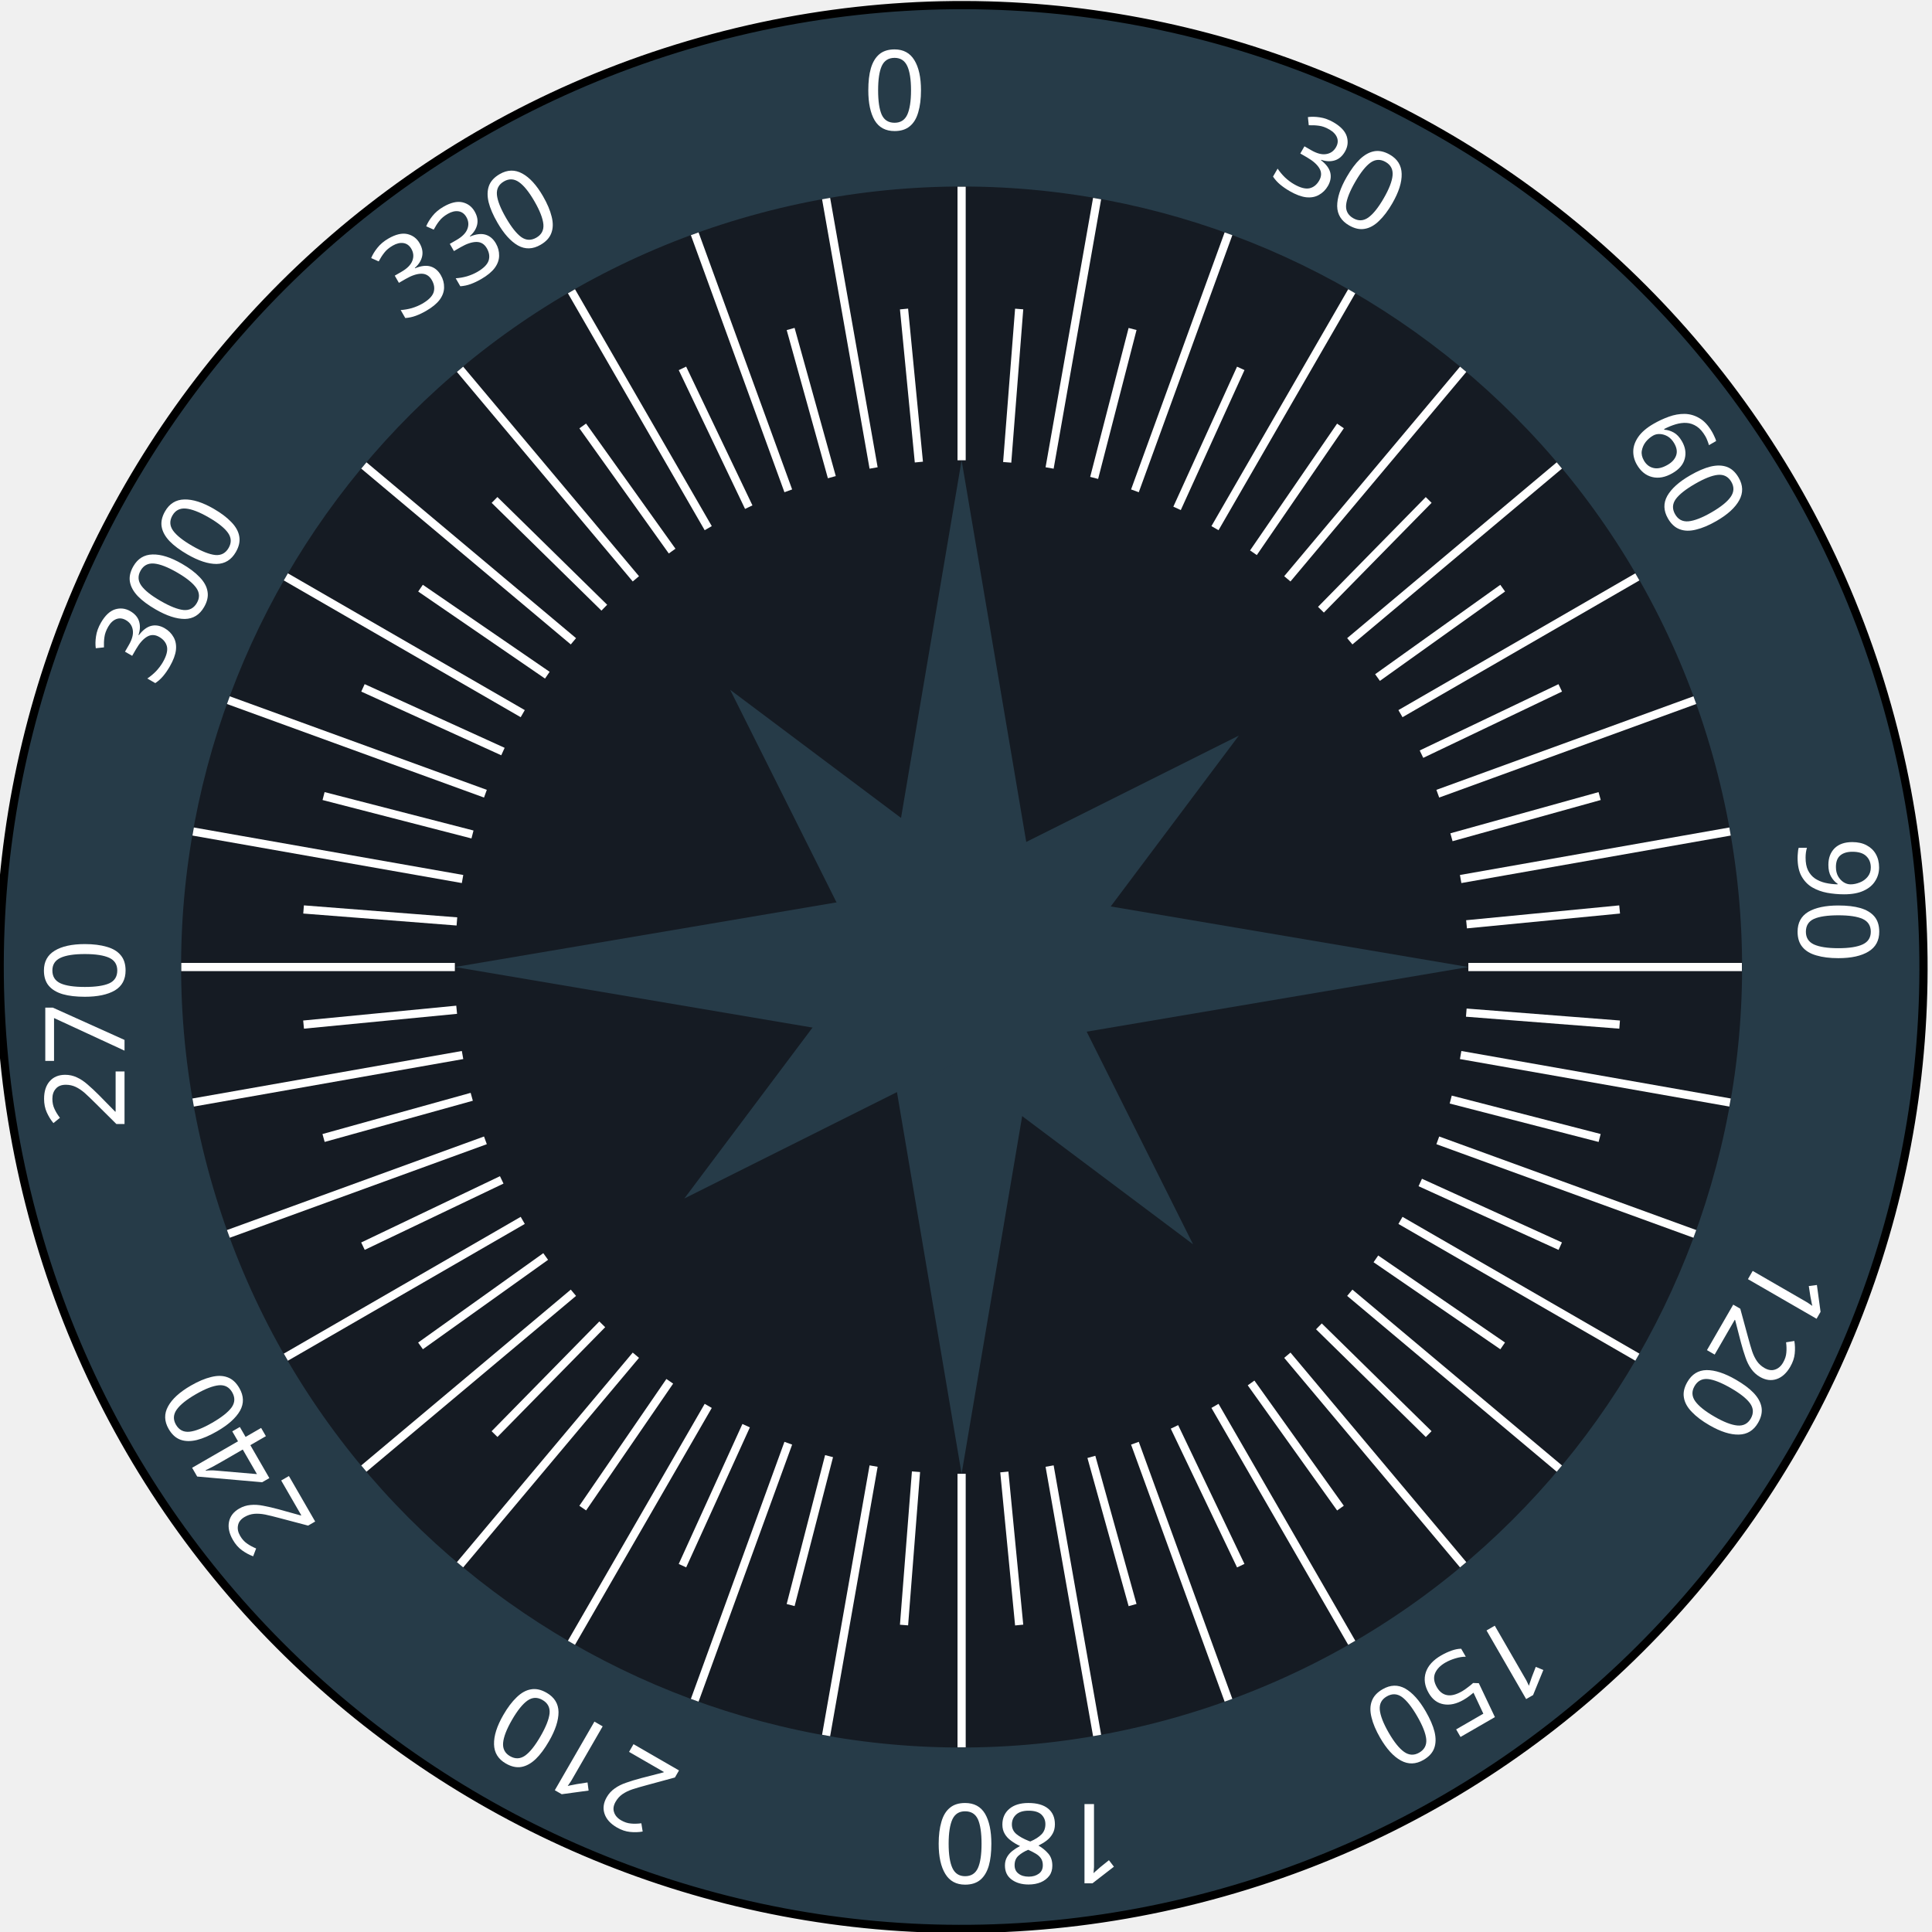
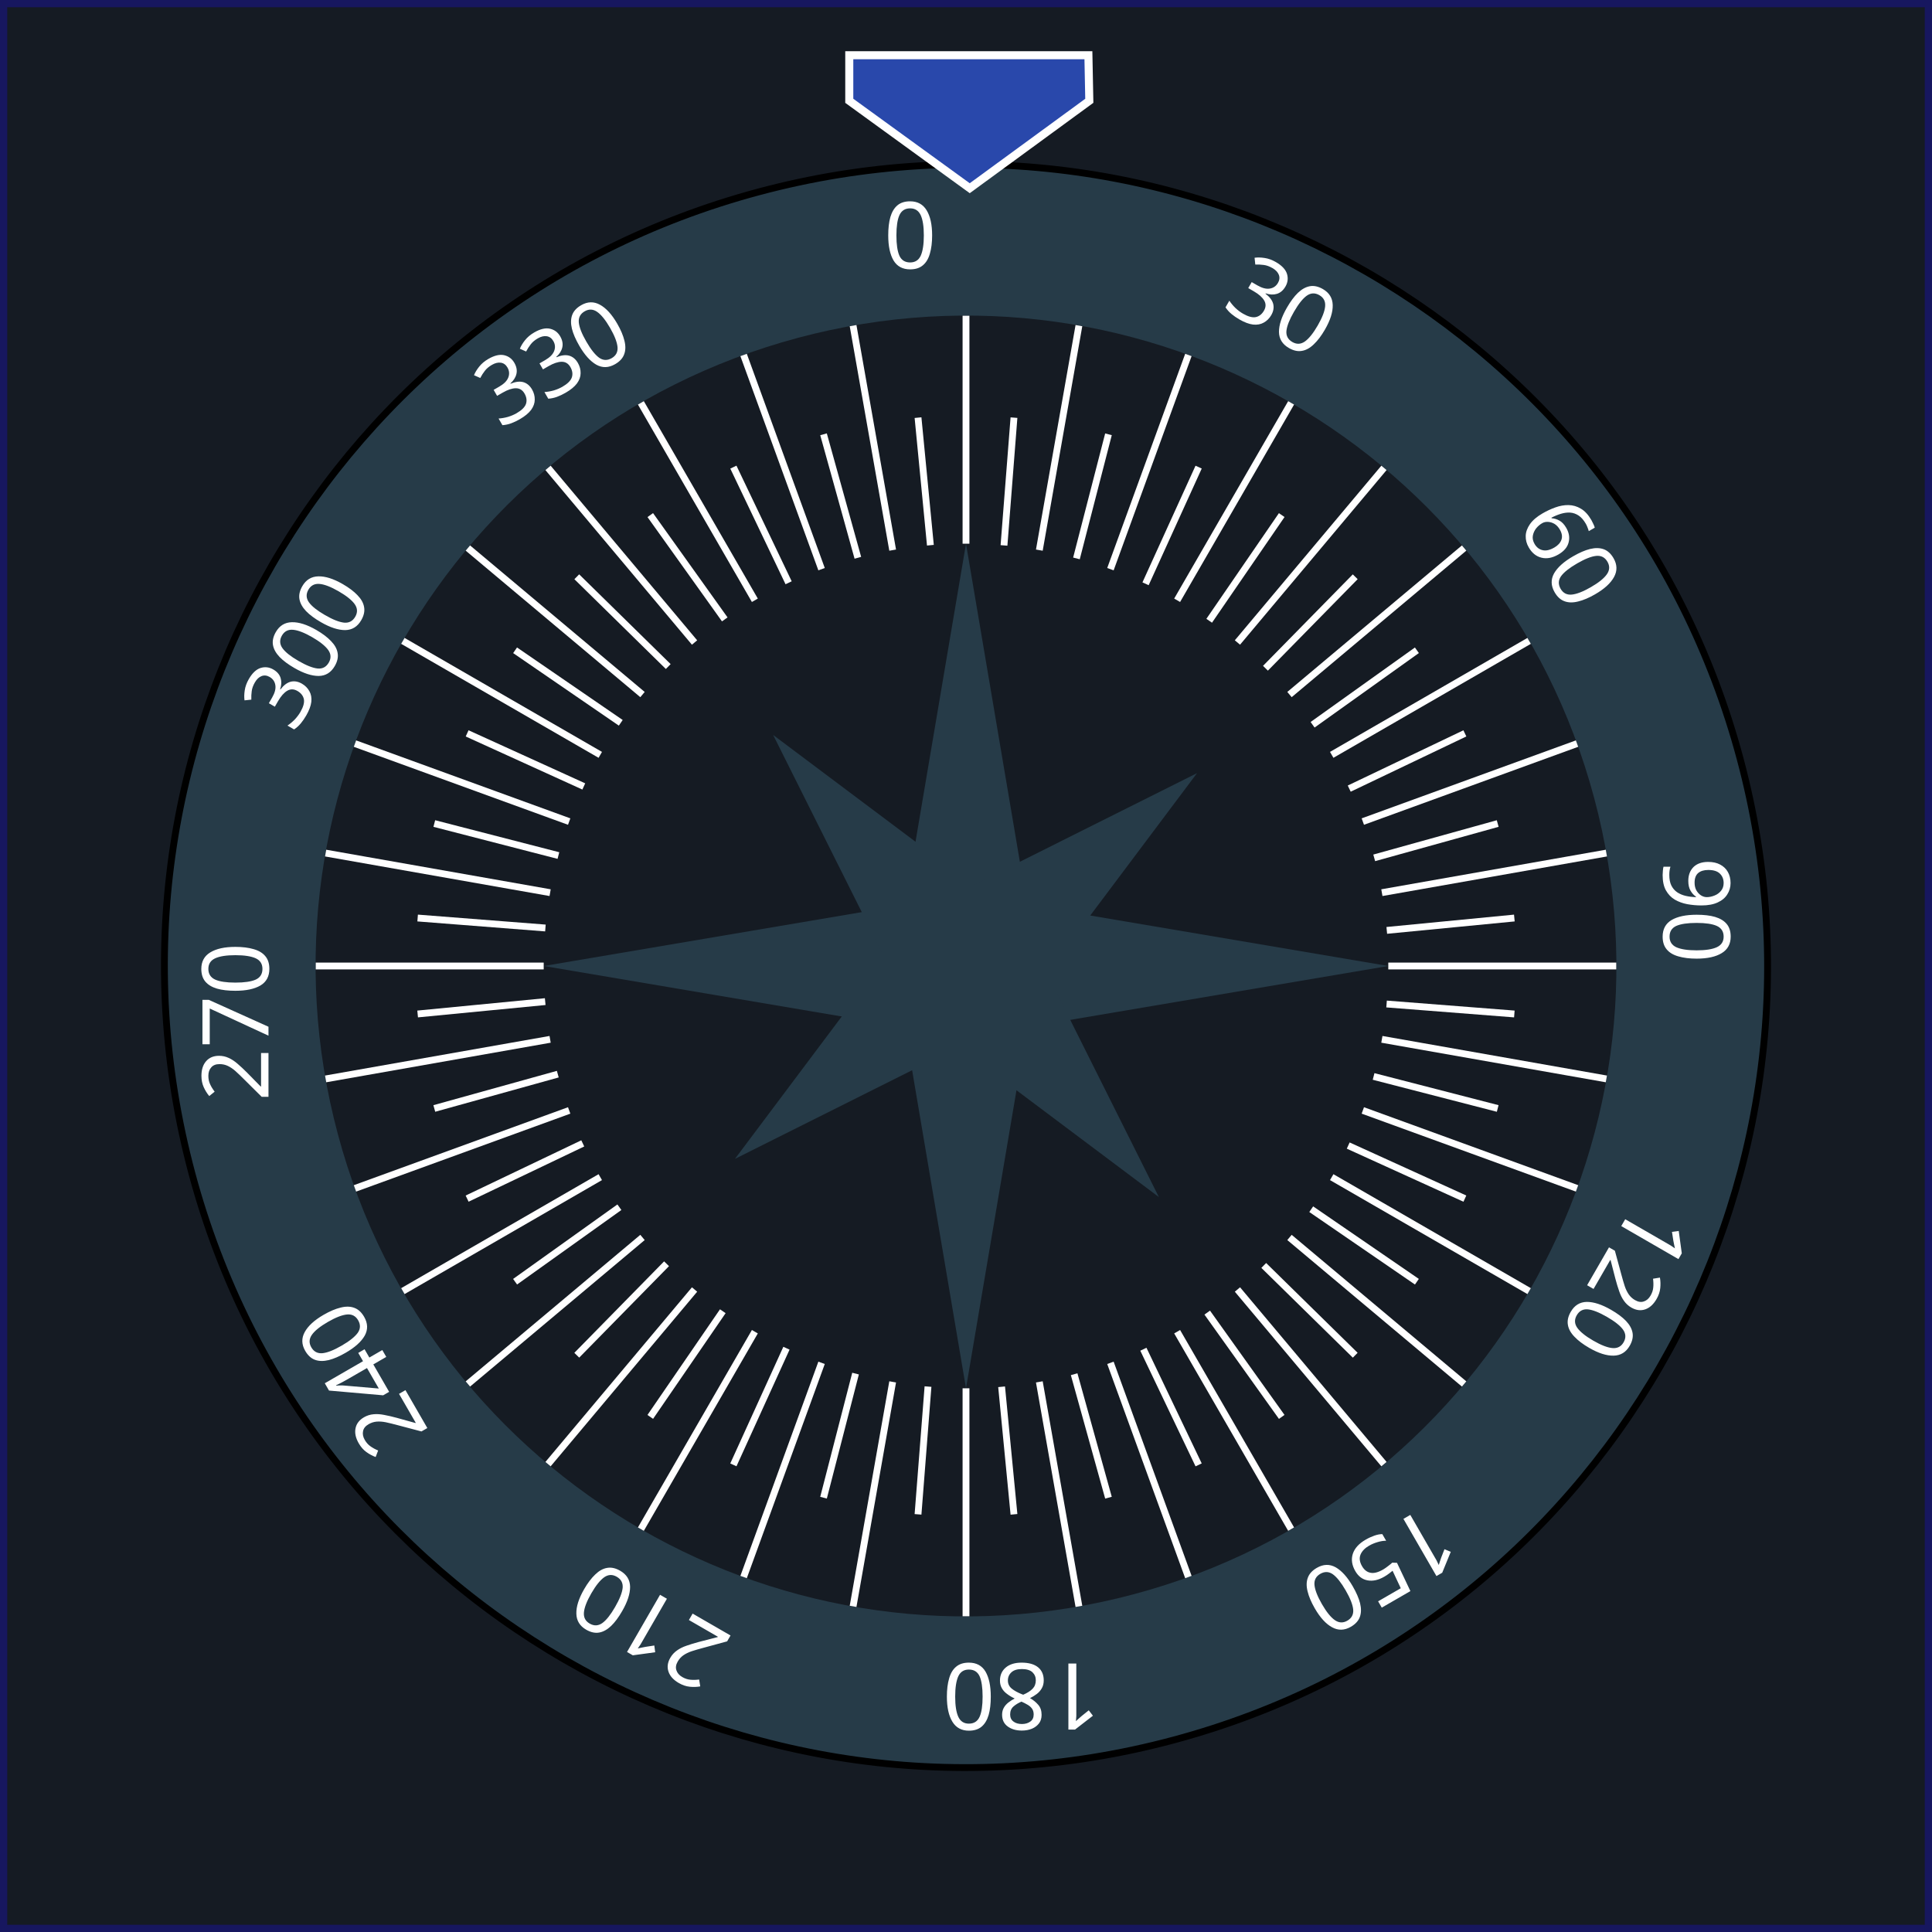
- <svg xmlns="http://www.w3.org/2000/svg" width="200" height="200" viewBox="0 0 200 200" id="svg2" version="1.1">
+ <svg xmlns="http://www.w3.org/2000/svg" width="240" height="240" viewBox="0 0 240 240" id="svg2" version="1.1">
  <defs id="defs4" />
-   <g id="layer1" transform="translate(0,-852.3622)">
-     <circle transform="matrix(0.9659258,-0.2588191,0.2588191,0.9659258,0,0)" style="opacity:1;fill:#263b48;fill-opacity:1;stroke:#000000;stroke-width:0.848;stroke-miterlimit:4;stroke-dasharray:none;stroke-opacity:1" id="circle4866" cx="-150.364" cy="945.777" r="99.552" />
-     <circle r="80.777" cy="945.777" cx="-150.364" id="use4585" style="opacity:1;fill:#151b23;fill-opacity:1;stroke:none;stroke-width:3.08;stroke-miterlimit:4;stroke-dasharray:none;stroke-opacity:1" transform="matrix(0.9659258,-0.2588191,0.2588191,0.9659258,0,0)" />
-     <circle style="opacity:1;fill:#151b23;fill-opacity:1;stroke:none;stroke-width:2;stroke-miterlimit:4;stroke-dasharray:none;stroke-opacity:1" id="path4530-9" cx="99.545" cy="952.468" r="52.458" />
-     <path style="fill:none;fill-rule:evenodd;stroke:#ffffff;stroke-width:0.848px;stroke-linecap:butt;stroke-linejoin:miter;stroke-opacity:1" d="m 99.545,871.692 -3e-5,28.318" id="path4637" />
-     <path id="path4639" d="m 113.572,872.919 -4.917,27.888" style="fill:none;fill-rule:evenodd;stroke:#ffffff;stroke-width:0.848px;stroke-linecap:butt;stroke-linejoin:miter;stroke-opacity:1" />
-     <path id="path4641" d="m 127.172,876.563 -9.685,26.61" style="fill:none;fill-rule:evenodd;stroke:#ffffff;stroke-width:0.848px;stroke-linecap:butt;stroke-linejoin:miter;stroke-opacity:1" />
-     <path style="fill:none;fill-rule:evenodd;stroke:#ffffff;stroke-width:0.848px;stroke-linecap:butt;stroke-linejoin:miter;stroke-opacity:1" d="m 139.933,882.514 -14.159,24.524" id="path4643" />
-     <path id="path4645" d="m 151.467,890.59 -18.203,21.693" style="fill:none;fill-rule:evenodd;stroke:#ffffff;stroke-width:0.848px;stroke-linecap:butt;stroke-linejoin:miter;stroke-opacity:1" />
-     <path style="fill:none;fill-rule:evenodd;stroke:#ffffff;stroke-width:0.848px;stroke-linecap:butt;stroke-linejoin:miter;stroke-opacity:1" d="M 161.423,900.546 139.73,918.748" id="path4647" />
-     <path style="fill:none;fill-rule:evenodd;stroke:#ffffff;stroke-width:0.848px;stroke-linecap:butt;stroke-linejoin:miter;stroke-opacity:1" d="m 169.499,912.08 -24.524,14.159" id="path4649" />
-     <path id="path4651" d="m 175.45,924.841 -26.61,9.685" style="fill:none;fill-rule:evenodd;stroke:#ffffff;stroke-width:0.848px;stroke-linecap:butt;stroke-linejoin:miter;stroke-opacity:1" />
-     <path style="fill:none;fill-rule:evenodd;stroke:#ffffff;stroke-width:0.848px;stroke-linecap:butt;stroke-linejoin:miter;stroke-opacity:1" d="m 179.094,938.441 -27.888,4.917" id="path4653" />
-     <path id="path4655" d="m 180.321,952.468 -28.318,-3e-5" style="fill:none;fill-rule:evenodd;stroke:#ffffff;stroke-width:0.848px;stroke-linecap:butt;stroke-linejoin:miter;stroke-opacity:1" />
-     <path style="fill:none;fill-rule:evenodd;stroke:#ffffff;stroke-width:0.848px;stroke-linecap:butt;stroke-linejoin:miter;stroke-opacity:1" d="m 179.094,966.495 -27.888,-4.917" id="path4657" />
-     <path style="fill:none;fill-rule:evenodd;stroke:#ffffff;stroke-width:0.848px;stroke-linecap:butt;stroke-linejoin:miter;stroke-opacity:1" d="m 175.45,980.095 -26.61,-9.685" id="path4659" />
-     <path id="path4661" d="M 169.499,992.856 144.975,978.697" style="fill:none;fill-rule:evenodd;stroke:#ffffff;stroke-width:0.848px;stroke-linecap:butt;stroke-linejoin:miter;stroke-opacity:1" />
-     <path style="fill:none;fill-rule:evenodd;stroke:#ffffff;stroke-width:0.848px;stroke-linecap:butt;stroke-linejoin:miter;stroke-opacity:1" d="M 161.423,1004.39 139.73,986.188" id="path4663" />
-     <path id="path4665" d="M 151.467,1014.347 133.265,992.654" style="fill:none;fill-rule:evenodd;stroke:#ffffff;stroke-width:0.848px;stroke-linecap:butt;stroke-linejoin:miter;stroke-opacity:1" />
-     <path id="path4667" d="M 139.933,1022.423 125.774,997.898" style="fill:none;fill-rule:evenodd;stroke:#ffffff;stroke-width:0.848px;stroke-linecap:butt;stroke-linejoin:miter;stroke-opacity:1" />
-     <path style="fill:none;fill-rule:evenodd;stroke:#ffffff;stroke-width:0.848px;stroke-linecap:butt;stroke-linejoin:miter;stroke-opacity:1" d="m 127.172,1028.373 -9.685,-26.61" id="path4669" />
-     <path id="path4671" d="m 113.572,1032.017 -4.917,-27.888" style="fill:none;fill-rule:evenodd;stroke:#ffffff;stroke-width:0.848px;stroke-linecap:butt;stroke-linejoin:miter;stroke-opacity:1" />
-     <path id="path4673" d="m 99.545,1033.245 3e-5,-28.318" style="fill:none;fill-rule:evenodd;stroke:#ffffff;stroke-width:0.848px;stroke-linecap:butt;stroke-linejoin:miter;stroke-opacity:1" />
-     <path style="fill:none;fill-rule:evenodd;stroke:#ffffff;stroke-width:0.848px;stroke-linecap:butt;stroke-linejoin:miter;stroke-opacity:1" d="m 85.518,1032.018 4.917,-27.888" id="path4675" />
-     <path style="fill:none;fill-rule:evenodd;stroke:#ffffff;stroke-width:0.848px;stroke-linecap:butt;stroke-linejoin:miter;stroke-opacity:1" d="m 71.918,1028.373 9.685,-26.61" id="path4677" />
-     <path id="path4679" d="M 59.157,1022.423 73.316,997.899" style="fill:none;fill-rule:evenodd;stroke:#ffffff;stroke-width:0.848px;stroke-linecap:butt;stroke-linejoin:miter;stroke-opacity:1" />
-     <path style="fill:none;fill-rule:evenodd;stroke:#ffffff;stroke-width:0.848px;stroke-linecap:butt;stroke-linejoin:miter;stroke-opacity:1" d="M 47.623,1014.347 65.825,992.654" id="path4681" />
-     <path id="path4683" d="M 37.666,1004.39 59.359,986.188" style="fill:none;fill-rule:evenodd;stroke:#ffffff;stroke-width:0.848px;stroke-linecap:butt;stroke-linejoin:miter;stroke-opacity:1" />
-     <path id="path4685" d="M 29.59,992.856 54.114,978.697" style="fill:none;fill-rule:evenodd;stroke:#ffffff;stroke-width:0.848px;stroke-linecap:butt;stroke-linejoin:miter;stroke-opacity:1" />
-     <path style="fill:none;fill-rule:evenodd;stroke:#ffffff;stroke-width:0.848px;stroke-linecap:butt;stroke-linejoin:miter;stroke-opacity:1" d="m 23.64,980.095 26.61,-9.685" id="path4687" />
-     <path id="path4689" d="m 19.995,966.495 27.888,-4.917" style="fill:none;fill-rule:evenodd;stroke:#ffffff;stroke-width:0.848px;stroke-linecap:butt;stroke-linejoin:miter;stroke-opacity:1" />
-     <path style="fill:none;fill-rule:evenodd;stroke:#ffffff;stroke-width:0.848px;stroke-linecap:butt;stroke-linejoin:miter;stroke-opacity:1" d="m 18.768,952.468 28.318,2e-5" id="path4691" />
-     <path id="path4693" d="m 19.995,938.441 27.888,4.917" style="fill:none;fill-rule:evenodd;stroke:#ffffff;stroke-width:0.848px;stroke-linecap:butt;stroke-linejoin:miter;stroke-opacity:1" />
-     <path id="path4695" d="m 23.64,924.841 26.61,9.685" style="fill:none;fill-rule:evenodd;stroke:#ffffff;stroke-width:0.848px;stroke-linecap:butt;stroke-linejoin:miter;stroke-opacity:1" />
-     <path style="fill:none;fill-rule:evenodd;stroke:#ffffff;stroke-width:0.848px;stroke-linecap:butt;stroke-linejoin:miter;stroke-opacity:1" d="m 29.59,912.08 24.524,14.159" id="path4697" />
-     <path id="path4699" d="M 37.666,900.546 59.359,918.749" style="fill:none;fill-rule:evenodd;stroke:#ffffff;stroke-width:0.848px;stroke-linecap:butt;stroke-linejoin:miter;stroke-opacity:1" />
-     <path style="fill:none;fill-rule:evenodd;stroke:#ffffff;stroke-width:0.848px;stroke-linecap:butt;stroke-linejoin:miter;stroke-opacity:1" d="m 47.623,890.59 18.202,21.693" id="path4701" />
-     <path style="fill:none;fill-rule:evenodd;stroke:#ffffff;stroke-width:0.848px;stroke-linecap:butt;stroke-linejoin:miter;stroke-opacity:1" d="m 59.157,882.514 14.159,24.524" id="path4703" />
-     <path id="path4705" d="m 71.918,876.563 9.685,26.61" style="fill:none;fill-rule:evenodd;stroke:#ffffff;stroke-width:0.848px;stroke-linecap:butt;stroke-linejoin:miter;stroke-opacity:1" />
-     <path style="fill:none;fill-rule:evenodd;stroke:#ffffff;stroke-width:0.848px;stroke-linecap:butt;stroke-linejoin:miter;stroke-opacity:1" d="m 85.518,872.919 4.917,27.888" id="path4707" />
-     <path style="fill:none;fill-rule:evenodd;stroke:#ffffff;stroke-width:0.848px;stroke-linecap:butt;stroke-linejoin:miter;stroke-opacity:1" d="m 105.504,884.35 -1.239,15.873" id="path4711" />
-     <path id="path4713" d="m 117.243,886.419 -3.977,15.416" style="fill:none;fill-rule:evenodd;stroke:#ffffff;stroke-width:0.848px;stroke-linecap:butt;stroke-linejoin:miter;stroke-opacity:1" />
-     <path id="path4715" d="m 128.443,890.496 -6.593,14.492" style="fill:none;fill-rule:evenodd;stroke:#ffffff;stroke-width:0.848px;stroke-linecap:butt;stroke-linejoin:miter;stroke-opacity:1" />
-     <path style="fill:none;fill-rule:evenodd;stroke:#ffffff;stroke-width:0.848px;stroke-linecap:butt;stroke-linejoin:miter;stroke-opacity:1" d="m 138.765,896.456 -9.01,13.127" id="path4717" />
-     <path id="path4719" d="m 147.896,904.117 -11.152,11.363" style="fill:none;fill-rule:evenodd;stroke:#ffffff;stroke-width:0.848px;stroke-linecap:butt;stroke-linejoin:miter;stroke-opacity:1" />
-     <path style="fill:none;fill-rule:evenodd;stroke:#ffffff;stroke-width:0.848px;stroke-linecap:butt;stroke-linejoin:miter;stroke-opacity:1" d="m 155.557,913.248 -12.956,9.254" id="path4721" />
-     <path style="fill:none;fill-rule:evenodd;stroke:#ffffff;stroke-width:0.848px;stroke-linecap:butt;stroke-linejoin:miter;stroke-opacity:1" d="m 161.517,923.57 -14.366,6.863" id="path4723" />
-     <path id="path4725" d="m 165.594,934.77 -15.339,4.264" style="fill:none;fill-rule:evenodd;stroke:#ffffff;stroke-width:0.848px;stroke-linecap:butt;stroke-linejoin:miter;stroke-opacity:1" />
-     <path style="fill:none;fill-rule:evenodd;stroke:#ffffff;stroke-width:0.848px;stroke-linecap:butt;stroke-linejoin:miter;stroke-opacity:1" d="m 167.663,946.509 -15.847,1.536" id="path4727" />
-     <path id="path4729" d="m 167.663,958.428 -15.873,-1.239" style="fill:none;fill-rule:evenodd;stroke:#ffffff;stroke-width:0.848px;stroke-linecap:butt;stroke-linejoin:miter;stroke-opacity:1" />
-     <path style="fill:none;fill-rule:evenodd;stroke:#ffffff;stroke-width:0.848px;stroke-linecap:butt;stroke-linejoin:miter;stroke-opacity:1" d="m 165.594,970.166 -15.416,-3.977" id="path4731" />
-     <path style="fill:none;fill-rule:evenodd;stroke:#ffffff;stroke-width:0.848px;stroke-linecap:butt;stroke-linejoin:miter;stroke-opacity:1" d="M 161.517,981.366 147.025,974.773" id="path4733" />
-     <path id="path4735" d="M 155.557,991.689 142.431,982.679" style="fill:none;fill-rule:evenodd;stroke:#ffffff;stroke-width:0.848px;stroke-linecap:butt;stroke-linejoin:miter;stroke-opacity:1" />
-     <path style="fill:none;fill-rule:evenodd;stroke:#ffffff;stroke-width:0.848px;stroke-linecap:butt;stroke-linejoin:miter;stroke-opacity:1" d="M 147.896,1000.819 136.533,989.667" id="path4737" />
-     <path id="path4739" d="m 138.765,1008.481 -9.254,-12.956" style="fill:none;fill-rule:evenodd;stroke:#ffffff;stroke-width:0.848px;stroke-linecap:butt;stroke-linejoin:miter;stroke-opacity:1" />
-     <path id="path4741" d="m 128.443,1014.44 -6.863,-14.366" style="fill:none;fill-rule:evenodd;stroke:#ffffff;stroke-width:0.848px;stroke-linecap:butt;stroke-linejoin:miter;stroke-opacity:1" />
-     <path style="fill:none;fill-rule:evenodd;stroke:#ffffff;stroke-width:0.848px;stroke-linecap:butt;stroke-linejoin:miter;stroke-opacity:1" d="m 117.243,1018.517 -4.264,-15.339" id="path4743" />
-     <path id="path4745" d="m 105.504,1020.587 -1.536,-15.847" style="fill:none;fill-rule:evenodd;stroke:#ffffff;stroke-width:0.848px;stroke-linecap:butt;stroke-linejoin:miter;stroke-opacity:1" />
-     <path id="path4747" d="m 93.585,1020.587 1.239,-15.873" style="fill:none;fill-rule:evenodd;stroke:#ffffff;stroke-width:0.848px;stroke-linecap:butt;stroke-linejoin:miter;stroke-opacity:1" />
-     <path style="fill:none;fill-rule:evenodd;stroke:#ffffff;stroke-width:0.848px;stroke-linecap:butt;stroke-linejoin:miter;stroke-opacity:1" d="m 81.847,1018.517 3.977,-15.416" id="path4749" />
-     <path style="fill:none;fill-rule:evenodd;stroke:#ffffff;stroke-width:0.848px;stroke-linecap:butt;stroke-linejoin:miter;stroke-opacity:1" d="m 70.647,1014.44 6.593,-14.492" id="path4751" />
-     <path id="path4753" d="m 60.324,1008.481 9.01,-13.127" style="fill:none;fill-rule:evenodd;stroke:#ffffff;stroke-width:0.848px;stroke-linecap:butt;stroke-linejoin:miter;stroke-opacity:1" />
-     <path style="fill:none;fill-rule:evenodd;stroke:#ffffff;stroke-width:0.848px;stroke-linecap:butt;stroke-linejoin:miter;stroke-opacity:1" d="M 51.194,1000.819 62.346,989.456" id="path4755" />
-     <path id="path4757" d="m 43.532,991.689 12.956,-9.254" style="fill:none;fill-rule:evenodd;stroke:#ffffff;stroke-width:0.848px;stroke-linecap:butt;stroke-linejoin:miter;stroke-opacity:1" />
-     <path id="path4759" d="m 37.573,981.366 14.366,-6.863" style="fill:none;fill-rule:evenodd;stroke:#ffffff;stroke-width:0.848px;stroke-linecap:butt;stroke-linejoin:miter;stroke-opacity:1" />
-     <path style="fill:none;fill-rule:evenodd;stroke:#ffffff;stroke-width:0.848px;stroke-linecap:butt;stroke-linejoin:miter;stroke-opacity:1" d="M 33.496,970.166 48.835,965.902" id="path4761" />
-     <path id="path4763" d="m 31.426,958.428 15.847,-1.536" style="fill:none;fill-rule:evenodd;stroke:#ffffff;stroke-width:0.848px;stroke-linecap:butt;stroke-linejoin:miter;stroke-opacity:1" />
-     <path style="fill:none;fill-rule:evenodd;stroke:#ffffff;stroke-width:0.848px;stroke-linecap:butt;stroke-linejoin:miter;stroke-opacity:1" d="m 31.426,946.509 15.873,1.239" id="path4765" />
-     <path id="path4767" d="m 33.496,934.77 15.416,3.977" style="fill:none;fill-rule:evenodd;stroke:#ffffff;stroke-width:0.848px;stroke-linecap:butt;stroke-linejoin:miter;stroke-opacity:1" />
-     <path id="path4769" d="m 37.573,923.57 14.492,6.593" style="fill:none;fill-rule:evenodd;stroke:#ffffff;stroke-width:0.848px;stroke-linecap:butt;stroke-linejoin:miter;stroke-opacity:1" />
-     <path style="fill:none;fill-rule:evenodd;stroke:#ffffff;stroke-width:0.848px;stroke-linecap:butt;stroke-linejoin:miter;stroke-opacity:1" d="m 43.532,913.248 13.127,9.01" id="path4771" />
-     <path id="path4773" d="m 51.194,904.117 11.363,11.152" style="fill:none;fill-rule:evenodd;stroke:#ffffff;stroke-width:0.848px;stroke-linecap:butt;stroke-linejoin:miter;stroke-opacity:1" />
-     <path style="fill:none;fill-rule:evenodd;stroke:#ffffff;stroke-width:0.848px;stroke-linecap:butt;stroke-linejoin:miter;stroke-opacity:1" d="m 60.324,896.456 9.254,12.956" id="path4775" />
-     <path style="fill:none;fill-rule:evenodd;stroke:#ffffff;stroke-width:0.848px;stroke-linecap:butt;stroke-linejoin:miter;stroke-opacity:1" d="m 70.647,890.496 6.863,14.366" id="path4777" />
-     <path id="path4779" d="m 81.847,886.419 4.264,15.339" style="fill:none;fill-rule:evenodd;stroke:#ffffff;stroke-width:0.848px;stroke-linecap:butt;stroke-linejoin:miter;stroke-opacity:1" />
-     <path style="fill:none;fill-rule:evenodd;stroke:#ffffff;stroke-width:0.848px;stroke-linecap:butt;stroke-linejoin:miter;stroke-opacity:1" d="m 93.585,884.35 1.536,15.847" id="path4781" />
-     <text xml:space="preserve" style="font-style:normal;font-weight:normal;font-size:11.498px;line-height:125%;font-family:sans-serif;text-align:center;letter-spacing:0px;word-spacing:0px;text-anchor:middle;fill:#ffffff;fill-opacity:1;stroke:none;stroke-width:1px;stroke-linecap:butt;stroke-linejoin:miter;stroke-opacity:1" x="100.086" y="865.818" id="text4783">
-       <tspan id="tspan4785" x="100.086" y="865.818">0</tspan>
+   <g id="layer1" transform="translate(120, 120)">
+     <rect style="opacity:1;fill:#151b23;fill-opacity:1;stroke:#17175f;stroke-width:0.898;stroke-miterlimit:4;stroke-dasharray:none;stroke-opacity:1" id="rect4445" width="239.102" height="239.102" x="-119.551" y="-119.551" />
+     <circle transform="matrix(0.9659258,-0.2588191,0.2588191,0.9659258,0,0)" style="opacity:1;fill:#263b48;fill-opacity:1;stroke:#000000;stroke-width:0.848;stroke-miterlimit:4;stroke-dasharray:none;stroke-opacity:1" id="circle4866" cx="-6.2426669e-05" cy="-8.8740617e-06" r="99.552" />
+     <circle r="80.777" cy="-8.8740617e-06" cx="-6.2426669e-05" id="use4585" style="opacity:1;fill:#151b23;fill-opacity:1;stroke:none;stroke-width:3.08;stroke-miterlimit:4;stroke-dasharray:none;stroke-opacity:1" transform="matrix(0.9659258,-0.2588191,0.2588191,0.9659258,0,0)" />
+     <circle style="opacity:1;fill:#151b23;fill-opacity:1;stroke:none;stroke-width:2;stroke-miterlimit:4;stroke-dasharray:none;stroke-opacity:1" id="path4530-9" cx="-0" cy="-8.4877014e-05" r="52.458" />
+     <path style="fill:none;fill-rule:evenodd;stroke:#ffffff;stroke-width:0.848px;stroke-linecap:butt;stroke-linejoin:miter;stroke-opacity:1" d="m -1.3569488e-4,-80.777 -3e-5,28.318" id="path4637" />
+     <path id="path4639" d="m 14.027,-79.549 -4.917,27.888" style="fill:none;fill-rule:evenodd;stroke:#ffffff;stroke-width:0.848px;stroke-linecap:butt;stroke-linejoin:miter;stroke-opacity:1" />
+     <path id="path4641" d="m 27.627,-75.905 -9.685,26.61" style="fill:none;fill-rule:evenodd;stroke:#ffffff;stroke-width:0.848px;stroke-linecap:butt;stroke-linejoin:miter;stroke-opacity:1" />
+     <path style="fill:none;fill-rule:evenodd;stroke:#ffffff;stroke-width:0.848px;stroke-linecap:butt;stroke-linejoin:miter;stroke-opacity:1" d="m 40.388,-69.955 -14.159,24.524" id="path4643" />
+     <path id="path4645" d="m 51.922,-61.879 -18.203,21.693" style="fill:none;fill-rule:evenodd;stroke:#ffffff;stroke-width:0.848px;stroke-linecap:butt;stroke-linejoin:miter;stroke-opacity:1" />
+     <path style="fill:none;fill-rule:evenodd;stroke:#ffffff;stroke-width:0.848px;stroke-linecap:butt;stroke-linejoin:miter;stroke-opacity:1" d="m 61.878,-51.922 -21.693,18.202" id="path4647" />
+     <path style="fill:none;fill-rule:evenodd;stroke:#ffffff;stroke-width:0.848px;stroke-linecap:butt;stroke-linejoin:miter;stroke-opacity:1" d="m 69.954,-40.388 -24.524,14.159" id="path4649" />
+     <path id="path4651" d="m 75.905,-27.627 -26.61,9.685" style="fill:none;fill-rule:evenodd;stroke:#ffffff;stroke-width:0.848px;stroke-linecap:butt;stroke-linejoin:miter;stroke-opacity:1" />
+     <path style="fill:none;fill-rule:evenodd;stroke:#ffffff;stroke-width:0.848px;stroke-linecap:butt;stroke-linejoin:miter;stroke-opacity:1" d="m 79.549,-14.027 -27.888,4.917" id="path4653" />
+     <path id="path4655" d="m 80.777,-6.5694884e-5 -28.318,-3e-5" style="fill:none;fill-rule:evenodd;stroke:#ffffff;stroke-width:0.848px;stroke-linecap:butt;stroke-linejoin:miter;stroke-opacity:1" />
+     <path style="fill:none;fill-rule:evenodd;stroke:#ffffff;stroke-width:0.848px;stroke-linecap:butt;stroke-linejoin:miter;stroke-opacity:1" d="M 79.549,14.027 51.661,9.109" id="path4657" />
+     <path style="fill:none;fill-rule:evenodd;stroke:#ffffff;stroke-width:0.848px;stroke-linecap:butt;stroke-linejoin:miter;stroke-opacity:1" d="m 75.905,27.627 -26.61,-9.685" id="path4659" />
+     <path id="path4661" d="M 69.955,40.388 45.43,26.229" style="fill:none;fill-rule:evenodd;stroke:#ffffff;stroke-width:0.848px;stroke-linecap:butt;stroke-linejoin:miter;stroke-opacity:1" />
+     <path style="fill:none;fill-rule:evenodd;stroke:#ffffff;stroke-width:0.848px;stroke-linecap:butt;stroke-linejoin:miter;stroke-opacity:1" d="M 61.878,51.922 40.185,33.72" id="path4663" />
+     <path id="path4665" d="M 51.922,61.878 33.72,40.185" style="fill:none;fill-rule:evenodd;stroke:#ffffff;stroke-width:0.848px;stroke-linecap:butt;stroke-linejoin:miter;stroke-opacity:1" />
+     <path id="path4667" d="M 40.388,69.954 26.229,45.43" style="fill:none;fill-rule:evenodd;stroke:#ffffff;stroke-width:0.848px;stroke-linecap:butt;stroke-linejoin:miter;stroke-opacity:1" />
+     <path style="fill:none;fill-rule:evenodd;stroke:#ffffff;stroke-width:0.848px;stroke-linecap:butt;stroke-linejoin:miter;stroke-opacity:1" d="m 27.627,75.905 -9.685,-26.61" id="path4669" />
+     <path id="path4671" d="M 14.027,79.549 9.109,51.661" style="fill:none;fill-rule:evenodd;stroke:#ffffff;stroke-width:0.848px;stroke-linecap:butt;stroke-linejoin:miter;stroke-opacity:1" />
+     <path id="path4673" d="m -6.5694879e-5,80.777 3e-5,-28.318" style="fill:none;fill-rule:evenodd;stroke:#ffffff;stroke-width:0.848px;stroke-linecap:butt;stroke-linejoin:miter;stroke-opacity:1" />
+     <path style="fill:none;fill-rule:evenodd;stroke:#ffffff;stroke-width:0.848px;stroke-linecap:butt;stroke-linejoin:miter;stroke-opacity:1" d="m -14.027,79.549 4.917,-27.888" id="path4675" />
+     <path style="fill:none;fill-rule:evenodd;stroke:#ffffff;stroke-width:0.848px;stroke-linecap:butt;stroke-linejoin:miter;stroke-opacity:1" d="m -27.627,75.905 9.685,-26.61" id="path4677" />
+     <path id="path4679" d="m -40.388,69.955 14.159,-24.524" style="fill:none;fill-rule:evenodd;stroke:#ffffff;stroke-width:0.848px;stroke-linecap:butt;stroke-linejoin:miter;stroke-opacity:1" />
+     <path style="fill:none;fill-rule:evenodd;stroke:#ffffff;stroke-width:0.848px;stroke-linecap:butt;stroke-linejoin:miter;stroke-opacity:1" d="m -51.922,61.879 18.203,-21.693" id="path4681" />
+     <path id="path4683" d="m -61.879,51.922 21.693,-18.202" style="fill:none;fill-rule:evenodd;stroke:#ffffff;stroke-width:0.848px;stroke-linecap:butt;stroke-linejoin:miter;stroke-opacity:1" />
+     <path id="path4685" d="m -69.955,40.388 24.524,-14.159" style="fill:none;fill-rule:evenodd;stroke:#ffffff;stroke-width:0.848px;stroke-linecap:butt;stroke-linejoin:miter;stroke-opacity:1" />
+     <path style="fill:none;fill-rule:evenodd;stroke:#ffffff;stroke-width:0.848px;stroke-linecap:butt;stroke-linejoin:miter;stroke-opacity:1" d="m -75.905,27.627 26.61,-9.685" id="path4687" />
+     <path id="path4689" d="M -79.549,14.027 -51.662,9.109" style="fill:none;fill-rule:evenodd;stroke:#ffffff;stroke-width:0.848px;stroke-linecap:butt;stroke-linejoin:miter;stroke-opacity:1" />
+     <path style="fill:none;fill-rule:evenodd;stroke:#ffffff;stroke-width:0.848px;stroke-linecap:butt;stroke-linejoin:miter;stroke-opacity:1" d="m -80.777,3.4305116e-5 28.318,2e-5" id="path4691" />
+     <path id="path4693" d="m -79.55,-14.027 27.888,4.917" style="fill:none;fill-rule:evenodd;stroke:#ffffff;stroke-width:0.848px;stroke-linecap:butt;stroke-linejoin:miter;stroke-opacity:1" />
+     <path id="path4695" d="m -75.905,-27.627 26.61,9.685" style="fill:none;fill-rule:evenodd;stroke:#ffffff;stroke-width:0.848px;stroke-linecap:butt;stroke-linejoin:miter;stroke-opacity:1" />
+     <path style="fill:none;fill-rule:evenodd;stroke:#ffffff;stroke-width:0.848px;stroke-linecap:butt;stroke-linejoin:miter;stroke-opacity:1" d="m -69.955,-40.388 24.524,14.159" id="path4697" />
+     <path id="path4699" d="m -61.879,-51.922 21.693,18.203" style="fill:none;fill-rule:evenodd;stroke:#ffffff;stroke-width:0.848px;stroke-linecap:butt;stroke-linejoin:miter;stroke-opacity:1" />
+     <path style="fill:none;fill-rule:evenodd;stroke:#ffffff;stroke-width:0.848px;stroke-linecap:butt;stroke-linejoin:miter;stroke-opacity:1" d="m -51.922,-61.878 18.202,21.693" id="path4701" />
+     <path style="fill:none;fill-rule:evenodd;stroke:#ffffff;stroke-width:0.848px;stroke-linecap:butt;stroke-linejoin:miter;stroke-opacity:1" d="m -40.388,-69.955 14.159,24.524" id="path4703" />
+     <path id="path4705" d="m -27.627,-75.905 9.685,26.61" style="fill:none;fill-rule:evenodd;stroke:#ffffff;stroke-width:0.848px;stroke-linecap:butt;stroke-linejoin:miter;stroke-opacity:1" />
+     <path style="fill:none;fill-rule:evenodd;stroke:#ffffff;stroke-width:0.848px;stroke-linecap:butt;stroke-linejoin:miter;stroke-opacity:1" d="m -14.027,-79.549 4.917,27.888" id="path4707" />
+     <path style="fill:none;fill-rule:evenodd;stroke:#ffffff;stroke-width:0.848px;stroke-linecap:butt;stroke-linejoin:miter;stroke-opacity:1" d="m 5.959,-68.119 -1.239,15.873" id="path4711" />
+     <path id="path4713" d="m 17.698,-66.049 -3.977,15.416" style="fill:none;fill-rule:evenodd;stroke:#ffffff;stroke-width:0.848px;stroke-linecap:butt;stroke-linejoin:miter;stroke-opacity:1" />
+     <path id="path4715" d="m 28.898,-61.972 -6.593,14.492" style="fill:none;fill-rule:evenodd;stroke:#ffffff;stroke-width:0.848px;stroke-linecap:butt;stroke-linejoin:miter;stroke-opacity:1" />
+     <path style="fill:none;fill-rule:evenodd;stroke:#ffffff;stroke-width:0.848px;stroke-linecap:butt;stroke-linejoin:miter;stroke-opacity:1" d="m 39.22,-56.013 -9.01,13.127" id="path4717" />
+     <path id="path4719" d="m 48.351,-48.351 -11.152,11.363" style="fill:none;fill-rule:evenodd;stroke:#ffffff;stroke-width:0.848px;stroke-linecap:butt;stroke-linejoin:miter;stroke-opacity:1" />
+     <path style="fill:none;fill-rule:evenodd;stroke:#ffffff;stroke-width:0.848px;stroke-linecap:butt;stroke-linejoin:miter;stroke-opacity:1" d="m 56.012,-39.221 -12.956,9.254" id="path4721" />
+     <path style="fill:none;fill-rule:evenodd;stroke:#ffffff;stroke-width:0.848px;stroke-linecap:butt;stroke-linejoin:miter;stroke-opacity:1" d="m 61.972,-28.898 -14.366,6.863" id="path4723" />
+     <path id="path4725" d="m 66.049,-17.698 -15.339,4.264" style="fill:none;fill-rule:evenodd;stroke:#ffffff;stroke-width:0.848px;stroke-linecap:butt;stroke-linejoin:miter;stroke-opacity:1" />
+     <path style="fill:none;fill-rule:evenodd;stroke:#ffffff;stroke-width:0.848px;stroke-linecap:butt;stroke-linejoin:miter;stroke-opacity:1" d="m 68.118,-5.96 -15.847,1.536" id="path4727" />
+     <path id="path4729" d="m 68.118,5.96 -15.873,-1.239" style="fill:none;fill-rule:evenodd;stroke:#ffffff;stroke-width:0.848px;stroke-linecap:butt;stroke-linejoin:miter;stroke-opacity:1" />
+     <path style="fill:none;fill-rule:evenodd;stroke:#ffffff;stroke-width:0.848px;stroke-linecap:butt;stroke-linejoin:miter;stroke-opacity:1" d="m 66.049,17.698 -15.416,-3.977" id="path4731" />
+     <path style="fill:none;fill-rule:evenodd;stroke:#ffffff;stroke-width:0.848px;stroke-linecap:butt;stroke-linejoin:miter;stroke-opacity:1" d="m 61.972,28.898 -14.492,-6.593" id="path4733" />
+     <path id="path4735" d="m 56.012,39.22 -13.127,-9.01" style="fill:none;fill-rule:evenodd;stroke:#ffffff;stroke-width:0.848px;stroke-linecap:butt;stroke-linejoin:miter;stroke-opacity:1" />
+     <path style="fill:none;fill-rule:evenodd;stroke:#ffffff;stroke-width:0.848px;stroke-linecap:butt;stroke-linejoin:miter;stroke-opacity:1" d="M 48.351,48.351 36.988,37.199" id="path4737" />
+     <path id="path4739" d="m 39.22,56.013 -9.254,-12.956" style="fill:none;fill-rule:evenodd;stroke:#ffffff;stroke-width:0.848px;stroke-linecap:butt;stroke-linejoin:miter;stroke-opacity:1" />
+     <path id="path4741" d="m 28.898,61.972 -6.863,-14.366" style="fill:none;fill-rule:evenodd;stroke:#ffffff;stroke-width:0.848px;stroke-linecap:butt;stroke-linejoin:miter;stroke-opacity:1" />
+     <path style="fill:none;fill-rule:evenodd;stroke:#ffffff;stroke-width:0.848px;stroke-linecap:butt;stroke-linejoin:miter;stroke-opacity:1" d="m 17.698,66.049 -4.264,-15.339" id="path4743" />
+     <path id="path4745" d="m 5.959,68.118 -1.536,-15.847" style="fill:none;fill-rule:evenodd;stroke:#ffffff;stroke-width:0.848px;stroke-linecap:butt;stroke-linejoin:miter;stroke-opacity:1" />
+     <path id="path4747" d="m -5.96,68.118 1.239,-15.873" style="fill:none;fill-rule:evenodd;stroke:#ffffff;stroke-width:0.848px;stroke-linecap:butt;stroke-linejoin:miter;stroke-opacity:1" />
+     <path style="fill:none;fill-rule:evenodd;stroke:#ffffff;stroke-width:0.848px;stroke-linecap:butt;stroke-linejoin:miter;stroke-opacity:1" d="m -17.698,66.049 3.977,-15.416" id="path4749" />
+     <path style="fill:none;fill-rule:evenodd;stroke:#ffffff;stroke-width:0.848px;stroke-linecap:butt;stroke-linejoin:miter;stroke-opacity:1" d="m -28.898,61.972 6.593,-14.492" id="path4751" />
+     <path id="path4753" d="m -39.221,56.013 9.01,-13.127" style="fill:none;fill-rule:evenodd;stroke:#ffffff;stroke-width:0.848px;stroke-linecap:butt;stroke-linejoin:miter;stroke-opacity:1" />
+     <path style="fill:none;fill-rule:evenodd;stroke:#ffffff;stroke-width:0.848px;stroke-linecap:butt;stroke-linejoin:miter;stroke-opacity:1" d="m -48.351,48.351 11.152,-11.363" id="path4755" />
+     <path id="path4757" d="m -56.013,39.22 12.956,-9.254" style="fill:none;fill-rule:evenodd;stroke:#ffffff;stroke-width:0.848px;stroke-linecap:butt;stroke-linejoin:miter;stroke-opacity:1" />
+     <path id="path4759" d="m -61.972,28.898 14.366,-6.863" style="fill:none;fill-rule:evenodd;stroke:#ffffff;stroke-width:0.848px;stroke-linecap:butt;stroke-linejoin:miter;stroke-opacity:1" />
+     <path style="fill:none;fill-rule:evenodd;stroke:#ffffff;stroke-width:0.848px;stroke-linecap:butt;stroke-linejoin:miter;stroke-opacity:1" d="m -66.049,17.698 15.339,-4.264" id="path4761" />
+     <path id="path4763" d="m -68.119,5.96 15.847,-1.536" style="fill:none;fill-rule:evenodd;stroke:#ffffff;stroke-width:0.848px;stroke-linecap:butt;stroke-linejoin:miter;stroke-opacity:1" />
+     <path style="fill:none;fill-rule:evenodd;stroke:#ffffff;stroke-width:0.848px;stroke-linecap:butt;stroke-linejoin:miter;stroke-opacity:1" d="m -68.119,-5.96 15.873,1.239" id="path4765" />
+     <path id="path4767" d="m -66.049,-17.698 15.416,3.977" style="fill:none;fill-rule:evenodd;stroke:#ffffff;stroke-width:0.848px;stroke-linecap:butt;stroke-linejoin:miter;stroke-opacity:1" />
+     <path id="path4769" d="m -61.972,-28.898 14.492,6.593" style="fill:none;fill-rule:evenodd;stroke:#ffffff;stroke-width:0.848px;stroke-linecap:butt;stroke-linejoin:miter;stroke-opacity:1" />
+     <path style="fill:none;fill-rule:evenodd;stroke:#ffffff;stroke-width:0.848px;stroke-linecap:butt;stroke-linejoin:miter;stroke-opacity:1" d="m -56.013,-39.22 13.127,9.01" id="path4771" />
+     <path id="path4773" d="m -48.351,-48.351 11.363,11.152" style="fill:none;fill-rule:evenodd;stroke:#ffffff;stroke-width:0.848px;stroke-linecap:butt;stroke-linejoin:miter;stroke-opacity:1" />
+     <path style="fill:none;fill-rule:evenodd;stroke:#ffffff;stroke-width:0.848px;stroke-linecap:butt;stroke-linejoin:miter;stroke-opacity:1" d="m -39.221,-56.013 9.254,12.956" id="path4775" />
+     <path style="fill:none;fill-rule:evenodd;stroke:#ffffff;stroke-width:0.848px;stroke-linecap:butt;stroke-linejoin:miter;stroke-opacity:1" d="m -28.898,-61.972 6.863,14.366" id="path4777" />
+     <path id="path4779" d="m -17.698,-66.049 4.264,15.339" style="fill:none;fill-rule:evenodd;stroke:#ffffff;stroke-width:0.848px;stroke-linecap:butt;stroke-linejoin:miter;stroke-opacity:1" />
+     <path style="fill:none;fill-rule:evenodd;stroke:#ffffff;stroke-width:0.848px;stroke-linecap:butt;stroke-linejoin:miter;stroke-opacity:1" d="m -5.96,-68.119 1.536,15.847" id="path4781" />
+     <text xml:space="preserve" style="font-style:normal;font-weight:normal;font-size:11.498px;line-height:125%;font-family:sans-serif;text-align:center;letter-spacing:0px;word-spacing:0px;text-anchor:middle;fill:#ffffff;fill-opacity:1;stroke:none;stroke-width:1px;stroke-linecap:butt;stroke-linejoin:miter;stroke-opacity:1" x="0.541" y="-86.651" id="text4783">
+       <tspan id="tspan4785" x="0.541" y="-86.651">0</tspan>
    </text>
-     <text id="text4787" y="-186.195" x="953.009" style="font-style:normal;font-weight:normal;font-size:11.498px;line-height:125%;font-family:sans-serif;text-align:center;letter-spacing:0px;word-spacing:0px;text-anchor:middle;fill:#ffffff;fill-opacity:1;stroke:none;stroke-width:1px;stroke-linecap:butt;stroke-linejoin:miter;stroke-opacity:1" xml:space="preserve" transform="matrix(0,1,-1,0,0,0)">
-       <tspan y="-186.195" x="953.009" id="tspan4789">90</tspan>
+     <text id="text4787" y="-86.65" x="0.541" style="font-style:normal;font-weight:normal;font-size:11.498px;line-height:125%;font-family:sans-serif;text-align:center;letter-spacing:0px;word-spacing:0px;text-anchor:middle;fill:#ffffff;fill-opacity:1;stroke:none;stroke-width:1px;stroke-linecap:butt;stroke-linejoin:miter;stroke-opacity:1" xml:space="preserve" transform="matrix(0,1,-1,0,0,0)">
+       <tspan y="-86.65" x="0.541" id="tspan4789">90</tspan>
    </text>
-     <text id="text4793" y="-1039.119" x="-99.004" style="font-style:normal;font-weight:normal;font-size:11.498px;line-height:125%;font-family:sans-serif;text-align:center;letter-spacing:0px;word-spacing:0px;text-anchor:middle;fill:#ffffff;fill-opacity:1;stroke:none;stroke-width:1px;stroke-linecap:butt;stroke-linejoin:miter;stroke-opacity:1" xml:space="preserve" transform="scale(-1,-1)">
-       <tspan y="-1039.119" x="-99.004" id="tspan4795">180</tspan>
+     <text id="text4793" y="-86.651" x="0.541" style="font-style:normal;font-weight:normal;font-size:11.498px;line-height:125%;font-family:sans-serif;text-align:center;letter-spacing:0px;word-spacing:0px;text-anchor:middle;fill:#ffffff;fill-opacity:1;stroke:none;stroke-width:1px;stroke-linecap:butt;stroke-linejoin:miter;stroke-opacity:1" xml:space="preserve" transform="scale(-1,-1)">
+       <tspan y="-86.651" x="0.541" id="tspan4795">180</tspan>
    </text>
-     <text transform="matrix(0,-1,1,0,0,0)" xml:space="preserve" style="font-style:normal;font-weight:normal;font-size:11.498px;line-height:125%;font-family:sans-serif;text-align:center;letter-spacing:0px;word-spacing:0px;text-anchor:middle;fill:#ffffff;fill-opacity:1;stroke:none;stroke-width:1px;stroke-linecap:butt;stroke-linejoin:miter;stroke-opacity:1" x="-951.927" y="12.894" id="text4797">
-       <tspan id="tspan4799" x="-951.927" y="12.894">270</tspan>
+     <text transform="matrix(0,-1,1,0,0,0)" xml:space="preserve" style="font-style:normal;font-weight:normal;font-size:11.498px;line-height:125%;font-family:sans-serif;text-align:center;letter-spacing:0px;word-spacing:0px;text-anchor:middle;fill:#ffffff;fill-opacity:1;stroke:none;stroke-width:1px;stroke-linecap:butt;stroke-linejoin:miter;stroke-opacity:1" x="0.541" y="-86.651" id="text4797">
+       <tspan id="tspan4799" x="0.541" y="-86.651">270</tspan>
    </text>
-     <text id="text4801" y="688.439" x="562.983" style="font-style:normal;font-weight:normal;font-size:11.498px;line-height:125%;font-family:sans-serif;text-align:center;letter-spacing:0px;word-spacing:0px;text-anchor:middle;fill:#ffffff;fill-opacity:1;stroke:none;stroke-width:1px;stroke-linecap:butt;stroke-linejoin:miter;stroke-opacity:1" xml:space="preserve" transform="matrix(0.8660254,0.5,-0.5,0.8660254,0,0)">
-       <tspan y="688.439" x="562.983" id="tspan4803">30</tspan>
+     <text id="text4801" y="-86.651" x="0.541" style="font-style:normal;font-weight:normal;font-size:11.498px;line-height:125%;font-family:sans-serif;text-align:center;letter-spacing:0px;word-spacing:0px;text-anchor:middle;fill:#ffffff;fill-opacity:1;stroke:none;stroke-width:1px;stroke-linecap:butt;stroke-linejoin:miter;stroke-opacity:1" xml:space="preserve" transform="matrix(0.8660254,0.5,-0.5,0.8660254,0,0)">
+       <tspan y="-86.651" x="0.541" id="tspan4803">30</tspan>
    </text>
-     <text transform="matrix(-0.5,0.8660254,-0.8660254,-0.5,0,0)" xml:space="preserve" style="font-style:normal;font-weight:normal;font-size:11.498px;line-height:125%;font-family:sans-serif;text-align:center;letter-spacing:0px;word-spacing:0px;text-anchor:middle;fill:#ffffff;fill-opacity:1;stroke:none;stroke-width:1px;stroke-linecap:butt;stroke-linejoin:miter;stroke-opacity:1" x="775.63" y="-649.093" id="text4805">
-       <tspan id="tspan4807" x="775.63" y="-649.093">120</tspan>
+     <text transform="matrix(-0.5,0.8660254,-0.8660254,-0.5,0,0)" xml:space="preserve" style="font-style:normal;font-weight:normal;font-size:11.498px;line-height:125%;font-family:sans-serif;text-align:center;letter-spacing:0px;word-spacing:0px;text-anchor:middle;fill:#ffffff;fill-opacity:1;stroke:none;stroke-width:1px;stroke-linecap:butt;stroke-linejoin:miter;stroke-opacity:1" x="0.541" y="-86.65" id="text4805">
+       <tspan id="tspan4807" x="0.541" y="-86.65">120</tspan>
    </text>
-     <text transform="matrix(-0.8660254,-0.5,0.5,-0.8660254,0,0)" xml:space="preserve" style="font-style:normal;font-weight:normal;font-size:11.498px;line-height:125%;font-family:sans-serif;text-align:center;letter-spacing:0px;word-spacing:0px;text-anchor:middle;fill:#ffffff;fill-opacity:1;stroke:none;stroke-width:1px;stroke-linecap:butt;stroke-linejoin:miter;stroke-opacity:1" x="-561.901" y="-861.74" id="text4809">
-       <tspan id="tspan4811" x="-561.901" y="-861.74">210</tspan>
+     <text transform="matrix(-0.8660254,-0.5,0.5,-0.8660254,0,0)" xml:space="preserve" style="font-style:normal;font-weight:normal;font-size:11.498px;line-height:125%;font-family:sans-serif;text-align:center;letter-spacing:0px;word-spacing:0px;text-anchor:middle;fill:#ffffff;fill-opacity:1;stroke:none;stroke-width:1px;stroke-linecap:butt;stroke-linejoin:miter;stroke-opacity:1" x="0.541" y="-86.651" id="text4809">
+       <tspan id="tspan4811" x="0.541" y="-86.651">210</tspan>
    </text>
-     <text id="text4813" y="475.792" x="-774.548" style="font-style:normal;font-weight:normal;font-size:11.498px;line-height:125%;font-family:sans-serif;text-align:center;letter-spacing:0px;word-spacing:0px;text-anchor:middle;fill:#ffffff;fill-opacity:1;stroke:none;stroke-width:1px;stroke-linecap:butt;stroke-linejoin:miter;stroke-opacity:1" xml:space="preserve" transform="matrix(0.5,-0.8660254,0.8660254,0.5,0,0)">
-       <tspan y="475.792" x="-774.548" id="tspan4815">300</tspan>
+     <text id="text4813" y="-86.651" x="0.541" style="font-style:normal;font-weight:normal;font-size:11.498px;line-height:125%;font-family:sans-serif;text-align:center;letter-spacing:0px;word-spacing:0px;text-anchor:middle;fill:#ffffff;fill-opacity:1;stroke:none;stroke-width:1px;stroke-linecap:butt;stroke-linejoin:miter;stroke-opacity:1" xml:space="preserve" transform="matrix(0.5,-0.8660254,0.8660254,0.5,0,0)">
+       <tspan y="-86.651" x="0.541" id="tspan4815">300</tspan>
    </text>
-     <text transform="matrix(0.5,0.8660254,-0.8660254,0.5,0,0)" xml:space="preserve" style="font-style:normal;font-weight:normal;font-size:11.498px;line-height:125%;font-family:sans-serif;text-align:center;letter-spacing:0px;word-spacing:0px;text-anchor:middle;fill:#ffffff;fill-opacity:1;stroke:none;stroke-width:1px;stroke-linecap:butt;stroke-linejoin:miter;stroke-opacity:1" x="875.175" y="303.375" id="text4819">
-       <tspan id="tspan4821" x="875.175" y="303.375">60</tspan>
+     <text transform="matrix(0.5,0.8660254,-0.8660254,0.5,0,0)" xml:space="preserve" style="font-style:normal;font-weight:normal;font-size:11.498px;line-height:125%;font-family:sans-serif;text-align:center;letter-spacing:0px;word-spacing:0px;text-anchor:middle;fill:#ffffff;fill-opacity:1;stroke:none;stroke-width:1px;stroke-linecap:butt;stroke-linejoin:miter;stroke-opacity:1" x="0.541" y="-86.651" id="text4819">
+       <tspan id="tspan4821" x="0.541" y="-86.651">60</tspan>
    </text>
-     <text id="text4823" y="-961.285" x="390.567" style="font-style:normal;font-weight:normal;font-size:11.498px;line-height:125%;font-family:sans-serif;text-align:center;letter-spacing:0px;word-spacing:0px;text-anchor:middle;fill:#ffffff;fill-opacity:1;stroke:none;stroke-width:1px;stroke-linecap:butt;stroke-linejoin:miter;stroke-opacity:1" xml:space="preserve" transform="matrix(-0.8660254,0.5,-0.5,-0.8660254,0,0)">
-       <tspan y="-961.285" x="390.567" id="tspan4825">150</tspan>
+     <text id="text4823" y="-86.65" x="0.541" style="font-style:normal;font-weight:normal;font-size:11.498px;line-height:125%;font-family:sans-serif;text-align:center;letter-spacing:0px;word-spacing:0px;text-anchor:middle;fill:#ffffff;fill-opacity:1;stroke:none;stroke-width:1px;stroke-linecap:butt;stroke-linejoin:miter;stroke-opacity:1" xml:space="preserve" transform="matrix(-0.8660254,0.5,-0.5,-0.8660254,0,0)">
+       <tspan y="-86.65" x="0.541" id="tspan4825">150</tspan>
    </text>
-     <text id="text4827" y="-476.676" x="-874.093" style="font-style:normal;font-weight:normal;font-size:11.498px;line-height:125%;font-family:sans-serif;text-align:center;letter-spacing:0px;word-spacing:0px;text-anchor:middle;fill:#ffffff;fill-opacity:1;stroke:none;stroke-width:1px;stroke-linecap:butt;stroke-linejoin:miter;stroke-opacity:1" xml:space="preserve" transform="matrix(-0.5,-0.8660254,0.8660254,-0.5,0,0)">
-       <tspan y="-476.676" x="-874.093" id="tspan4829">240</tspan>
+     <text id="text4827" y="-86.651" x="0.541" style="font-style:normal;font-weight:normal;font-size:11.498px;line-height:125%;font-family:sans-serif;text-align:center;letter-spacing:0px;word-spacing:0px;text-anchor:middle;fill:#ffffff;fill-opacity:1;stroke:none;stroke-width:1px;stroke-linecap:butt;stroke-linejoin:miter;stroke-opacity:1" xml:space="preserve" transform="matrix(-0.5,-0.8660254,0.8660254,-0.5,0,0)">
+       <tspan y="-86.651" x="0.541" id="tspan4829">240</tspan>
    </text>
-     <text transform="matrix(0.8660254,-0.5,0.5,0.8660254,0,0)" xml:space="preserve" style="font-style:normal;font-weight:normal;font-size:11.498px;line-height:125%;font-family:sans-serif;text-align:center;letter-spacing:0px;word-spacing:0px;text-anchor:middle;fill:#ffffff;fill-opacity:1;stroke:none;stroke-width:1px;stroke-linecap:butt;stroke-linejoin:miter;stroke-opacity:1" x="-389.485" y="787.984" id="text4831">
-       <tspan id="tspan4833" x="-389.485" y="787.984">330</tspan>
+     <text transform="matrix(0.8660254,-0.5,0.5,0.8660254,0,0)" xml:space="preserve" style="font-style:normal;font-weight:normal;font-size:11.498px;line-height:125%;font-family:sans-serif;text-align:center;letter-spacing:0px;word-spacing:0px;text-anchor:middle;fill:#ffffff;fill-opacity:1;stroke:none;stroke-width:1px;stroke-linecap:butt;stroke-linejoin:miter;stroke-opacity:1" x="0.541" y="-86.651" id="text4831">
+       <tspan id="tspan4833" x="0.541" y="-86.651">330</tspan>
    </text>
-     <path style="opacity:1;fill:#263b48;fill-opacity:1;stroke:none;stroke-width:2;stroke-miterlimit:4;stroke-dasharray:none;stroke-opacity:1" id="path4856" d="m 99.545,900.01 7.598,44.86 44.86,7.598 -44.86,7.598 -7.598,44.86 -7.598,-44.86 -44.86,-7.598 44.86,-7.598 z" />
-     <path style="opacity:1;fill:#263b48;fill-opacity:1;stroke:none;stroke-width:1.215;stroke-miterlimit:4;stroke-dasharray:none;stroke-opacity:1" id="path4862" d="m 128.244,928.511 -18.646,24.863 13.904,27.794 -24.863,-18.646 -27.794,13.904 18.646,-24.863 -13.904,-27.794 24.863,18.646 z" />
+     <path style="opacity:1;fill:#263b48;fill-opacity:1;stroke:none;stroke-width:2;stroke-miterlimit:4;stroke-dasharray:none;stroke-opacity:1" id="path4856" d="M -1.4928393e-4,-52.459 7.598,-7.598 52.458,-9.5878173e-5 7.598,7.598 -5.2112959e-6,52.459 -7.598,7.598 -52.459,4.819446e-5 -7.599,-7.598 Z" />
+     <path style="opacity:1;fill:#263b48;fill-opacity:1;stroke:none;stroke-width:1.215;stroke-miterlimit:4;stroke-dasharray:none;stroke-opacity:1" id="path4862" d="M 28.699,-23.957 10.053,0.905 23.957,28.7 -0.906,10.053 -28.7,23.957 -10.053,-0.905 -23.957,-28.7 0.905,-10.053 Z" />
+     <path style="opacity:1;fill:#2948ab;fill-opacity:1;stroke:#ffffff;stroke-width:1;stroke-miterlimit:4;stroke-dasharray:none;stroke-opacity:1" d="m -14.5,-113.141 29.706,0 0.112,5.663 L 0.465,-96.619 -14.5,-107.478 Z" id="compass_cursor" />
  </g>
</svg>
